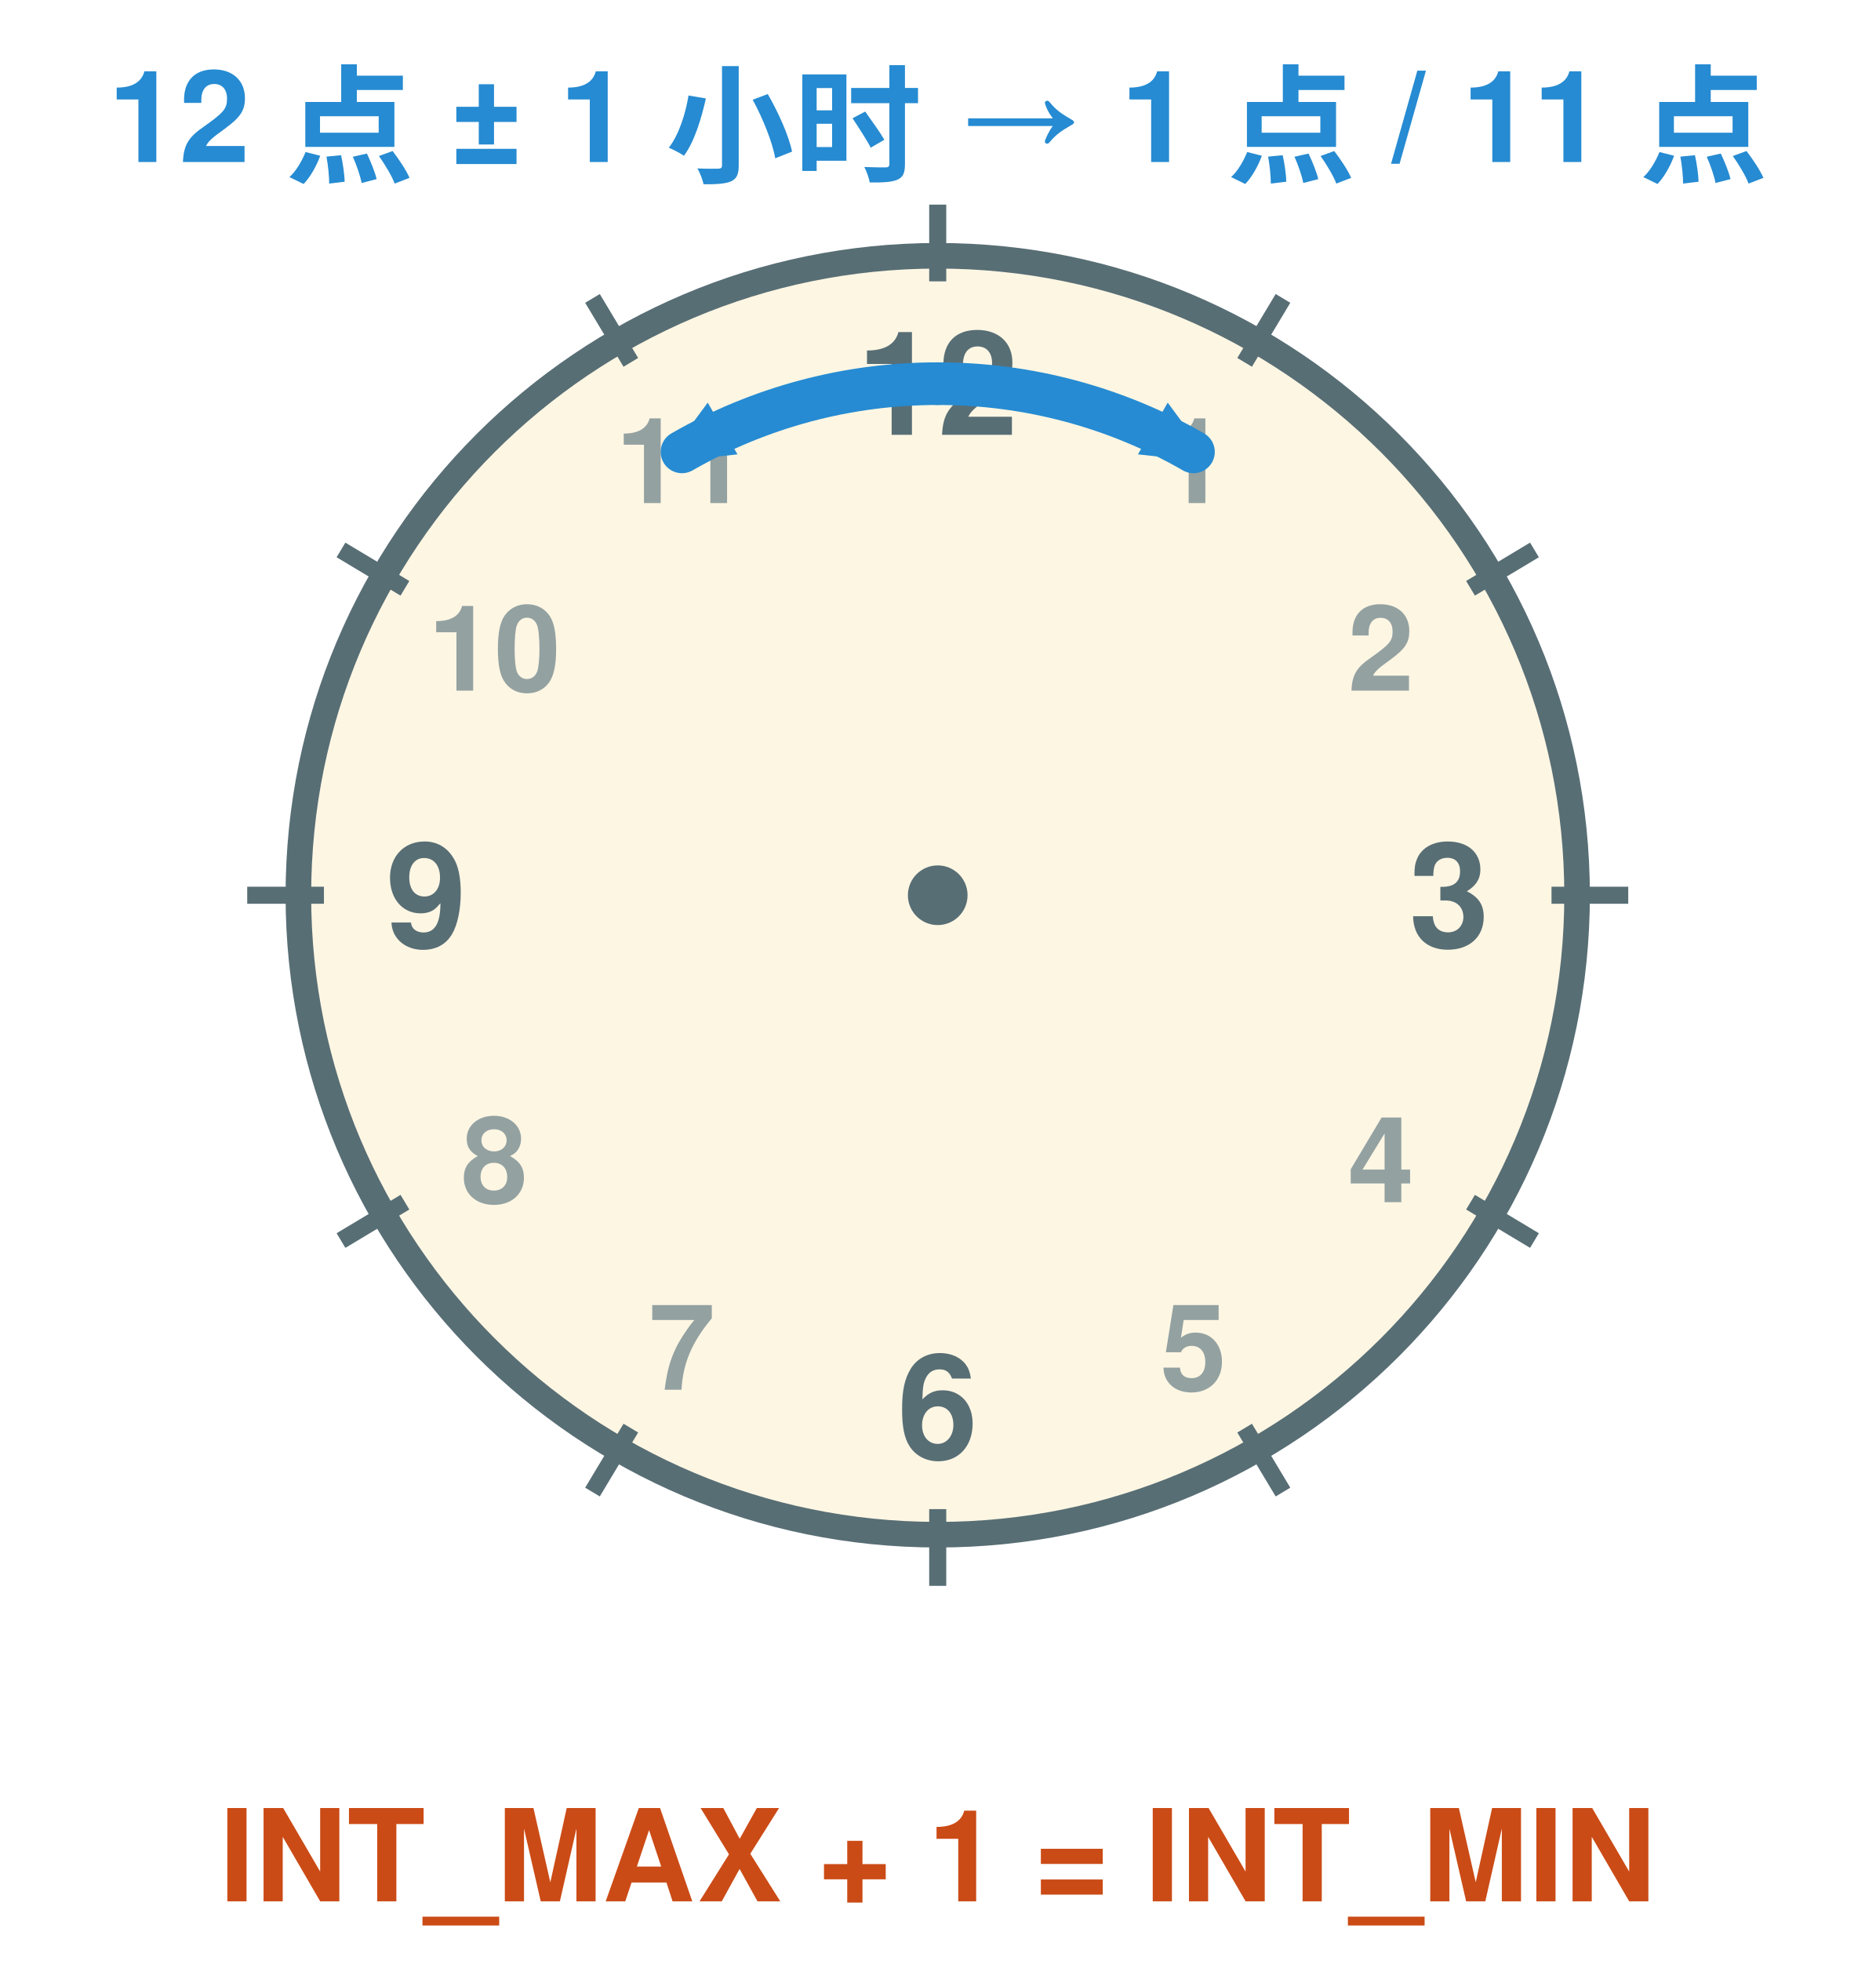
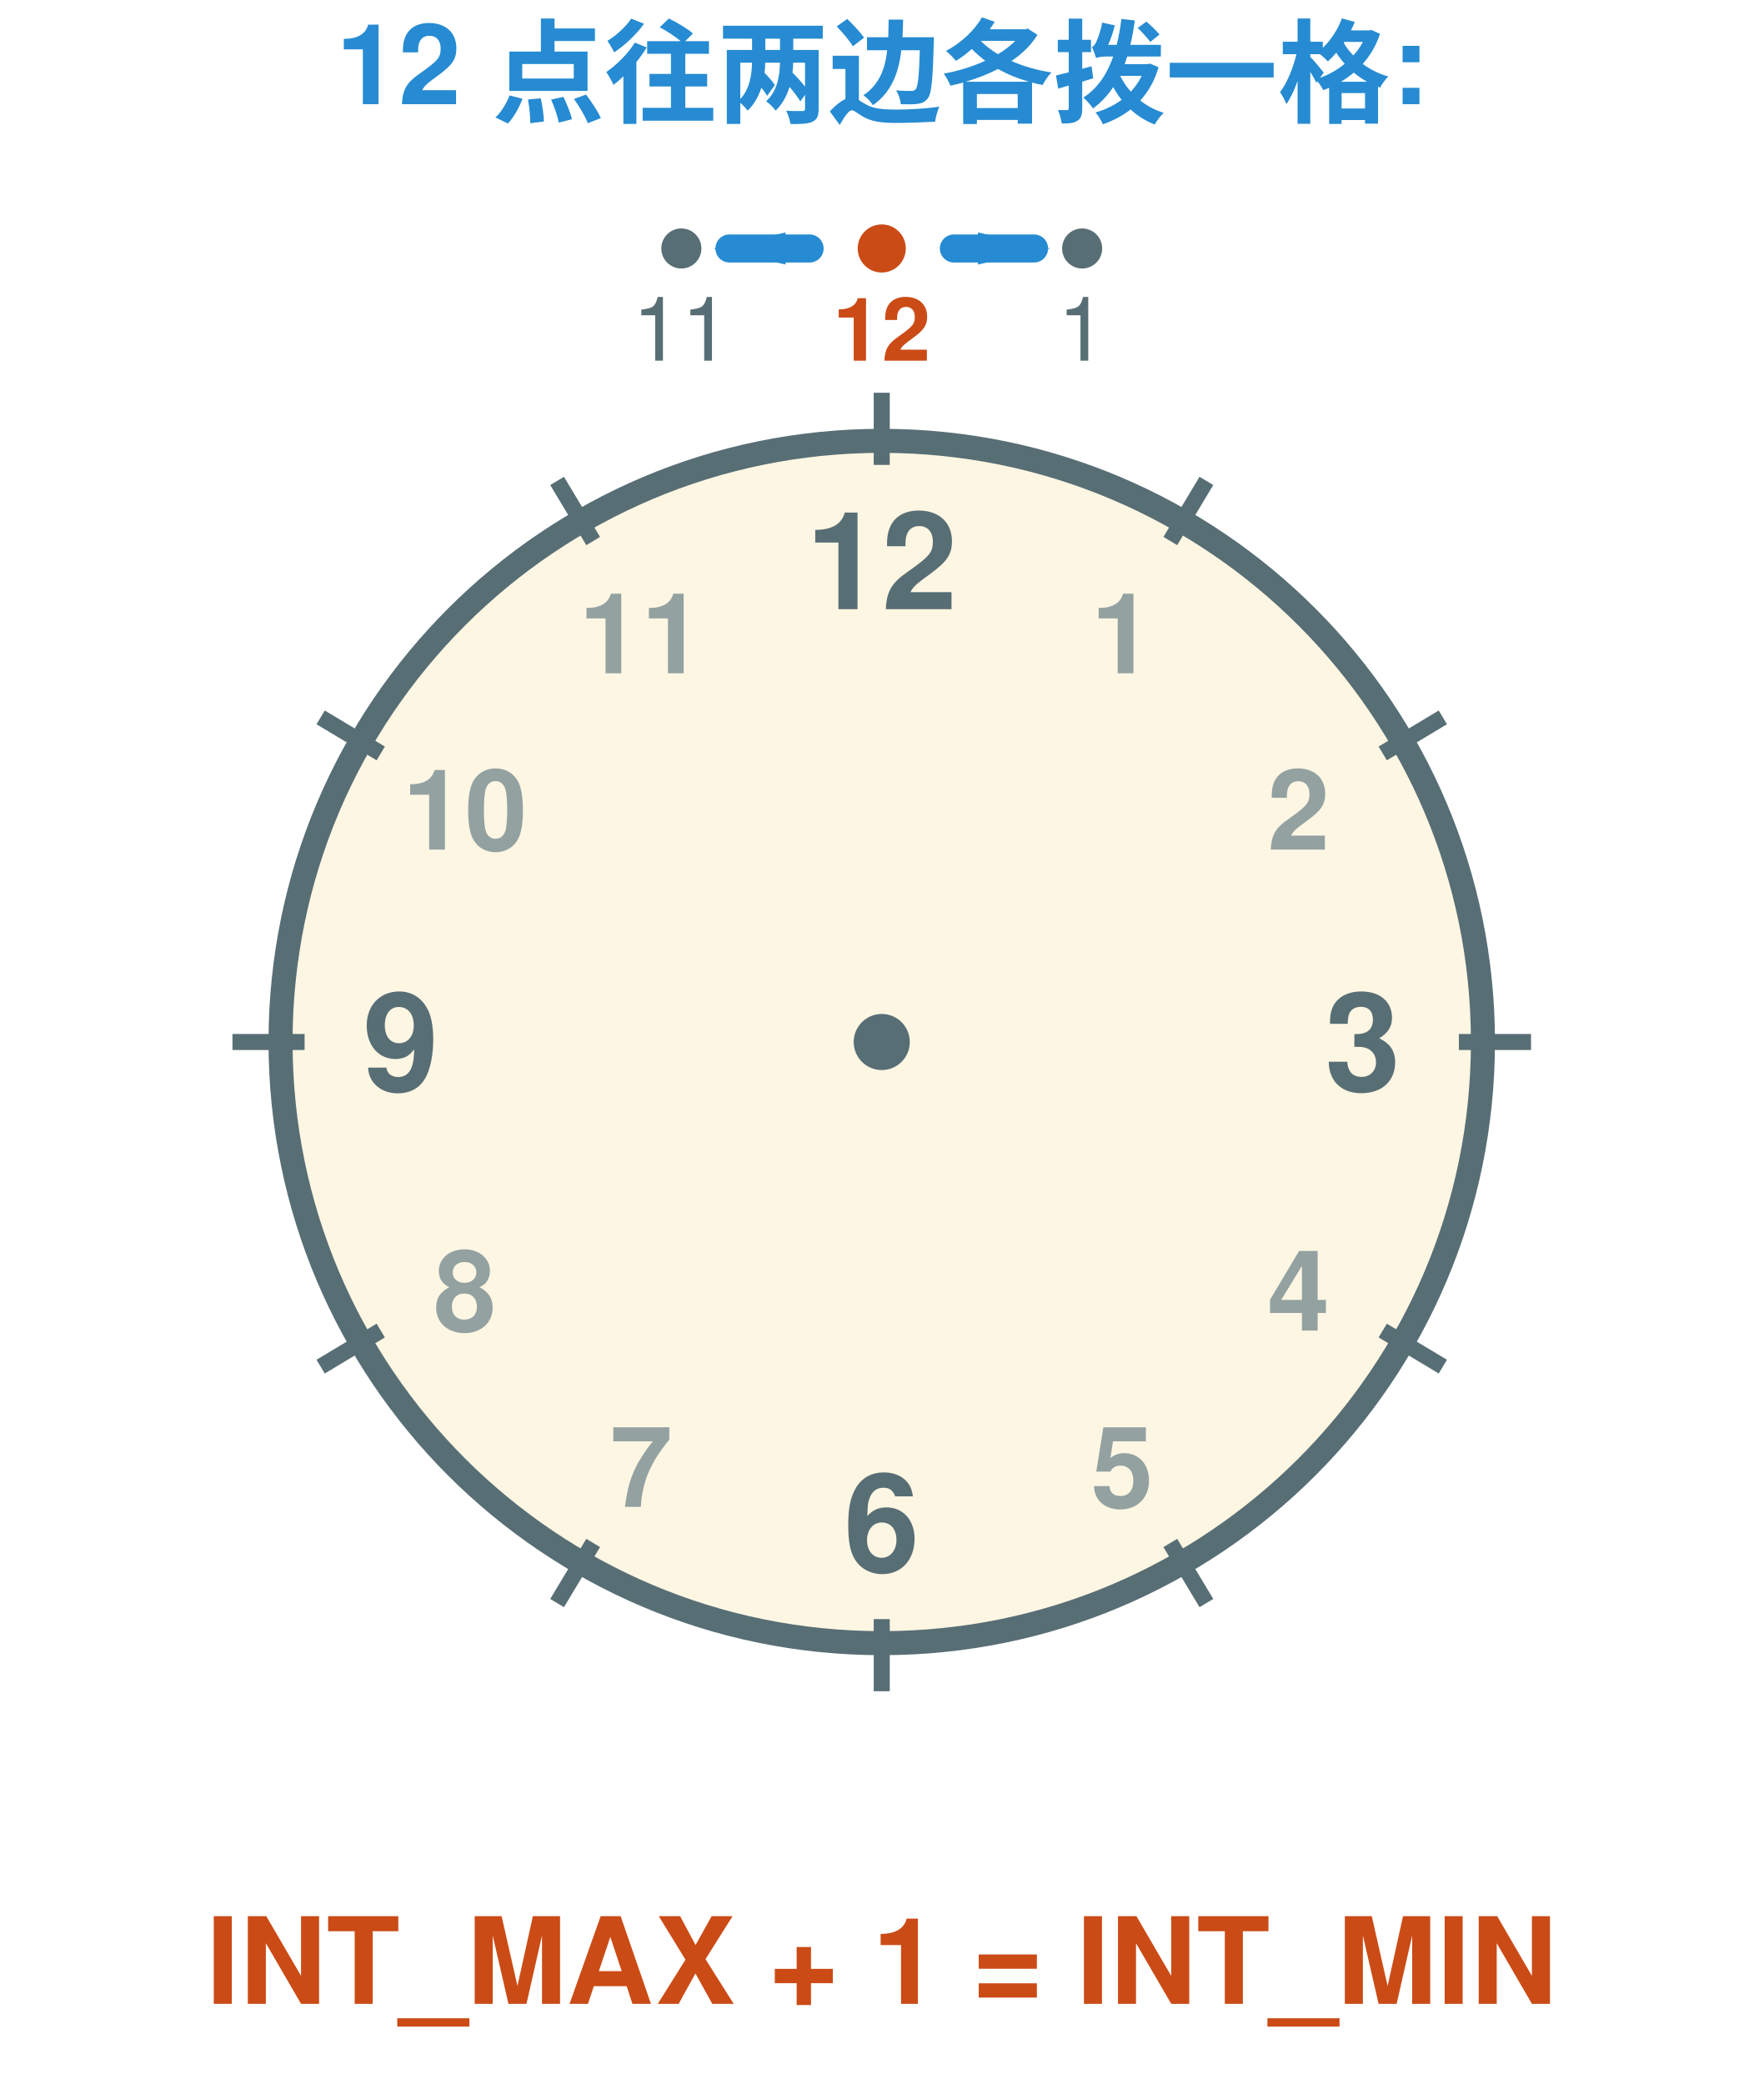
- <svg xmlns="http://www.w3.org/2000/svg" viewBox="0 0 440 460" font-family="Helvetica, Arial, sans-serif">
-   <circle cx="220" cy="210" r="150" fill="#fdf6e3" stroke="#586e75" stroke-width="6" />
-   <circle cx="220" cy="210" r="7" fill="#586e75" />
+ <svg xmlns="http://www.w3.org/2000/svg" viewBox="0 0 440 520" font-family="Helvetica, Arial, sans-serif">
+   <text x="220" y="26" fill="#268bd2" font-size="28" text-anchor="middle" font-weight="bold">12 点往两边各拨一格:</text>
+   <circle cx="170" cy="62" r="5" fill="#586e75" />
+   <circle cx="220" cy="62" r="6" fill="#cb4b16" />
+   <circle cx="270" cy="62" r="5" fill="#586e75" />
+   <text x="170" y="90" fill="#586e75" font-size="22" text-anchor="middle">11</text>
+   <text x="220" y="90" fill="#cb4b16" font-size="22" text-anchor="middle" font-weight="bold">12</text>
+   <text x="270" y="90" fill="#586e75" font-size="22" text-anchor="middle">1</text>
+   <defs>
+     <marker id="arrow" markerWidth="18" markerHeight="18" refX="14" refY="4" orient="auto" markerUnits="userSpaceOnUse">
+       <path d="M 0 0 L 18 4 L 0 8 Z" fill="#268bd2" />
+     </marker>
+   </defs>
+   <line x1="238" y1="62" x2="258" y2="62" stroke="#268bd2" stroke-width="7" stroke-linecap="round" marker-end="url(#arrow)" />
+   <line x1="202" y1="62" x2="182" y2="62" stroke="#268bd2" stroke-width="7" stroke-linecap="round" marker-end="url(#arrow)" />
+   <circle cx="220" cy="260" r="150" fill="#fdf6e3" stroke="#586e75" stroke-width="6" />
+   <circle cx="220" cy="260" r="7" fill="#586e75" />
  <g stroke="#586e75" stroke-width="4">
-     <line x1="220" y1="66" x2="220" y2="48" />
-     <line x1="364" y1="210" x2="382" y2="210" />
-     <line x1="220" y1="354" x2="220" y2="372" />
-     <line x1="76" y1="210" x2="58" y2="210" />
-     <line x1="292" y1="85" x2="301" y2="70" />
-     <line x1="345" y1="138" x2="360" y2="129" />
-     <line x1="345" y1="282" x2="360" y2="291" />
-     <line x1="292" y1="335" x2="301" y2="350" />
-     <line x1="148" y1="335" x2="139" y2="350" />
-     <line x1="95" y1="282" x2="80" y2="291" />
-     <line x1="95" y1="138" x2="80" y2="129" />
-     <line x1="148" y1="85" x2="139" y2="70" />
+     <line x1="292" y1="135" x2="301" y2="120" />
+     <line x1="345" y1="188" x2="360" y2="179" />
+     <line x1="364" y1="260" x2="382" y2="260" />
+     <line x1="345" y1="332" x2="360" y2="341" />
+     <line x1="292" y1="385" x2="301" y2="400" />
+     <line x1="220" y1="404" x2="220" y2="422" />
+     <line x1="148" y1="385" x2="139" y2="400" />
+     <line x1="95" y1="332" x2="80" y2="341" />
+     <line x1="76" y1="260" x2="58" y2="260" />
+     <line x1="95" y1="188" x2="80" y2="179" />
+     <line x1="148" y1="135" x2="139" y2="120" />
+     <line x1="220" y1="116" x2="220" y2="98" />
  </g>
  <g font-size="34" text-anchor="middle" font-weight="bold">
-     <text x="220" y="102" fill="#586e75">12</text>
-     <text x="340" y="222" fill="#586e75">3</text>
-     <text x="220" y="342" fill="#586e75">6</text>
-     <text x="100" y="222" fill="#586e75">9</text>
+     <text x="220" y="152" fill="#586e75">12</text>
+     <text x="340" y="272" fill="#586e75">3</text>
+     <text x="220" y="392" fill="#586e75">6</text>
+     <text x="100" y="272" fill="#586e75">9</text>
  </g>
  <g font-size="28" text-anchor="middle" font-weight="bold">
-     <text x="280" y="118" fill="#93a1a1">1</text>
-     <text x="324" y="162" fill="#93a1a1">2</text>
-     <text x="324" y="282" fill="#93a1a1">4</text>
-     <text x="280" y="326" fill="#93a1a1">5</text>
-     <text x="160" y="326" fill="#93a1a1">7</text>
-     <text x="116" y="282" fill="#93a1a1">8</text>
-     <text x="116" y="162" fill="#93a1a1">10</text>
-     <text x="160" y="118" fill="#93a1a1">11</text>
+     <text x="280" y="168" fill="#93a1a1">1</text>
+     <text x="324" y="212" fill="#93a1a1">2</text>
+     <text x="324" y="332" fill="#93a1a1">4</text>
+     <text x="280" y="376" fill="#93a1a1">5</text>
+     <text x="160" y="376" fill="#93a1a1">7</text>
+     <text x="116" y="332" fill="#93a1a1">8</text>
+     <text x="116" y="212" fill="#93a1a1">10</text>
+     <text x="160" y="168" fill="#93a1a1">11</text>
  </g>
-   <defs>
-     <marker id="arrow" markerWidth="16" markerHeight="16" refX="11" refY="7" orient="auto" markerUnits="userSpaceOnUse">
-       <path d="M 0 0 L 16 7 L 0 14 Z" fill="#268bd2" />
-     </marker>
-   </defs>
-   <path d="M 220 90 A 120 120 0 0 1 280 106" fill="none" stroke="#268bd2" stroke-width="10" stroke-linecap="round" marker-end="url(#arrow)" />
-   <path d="M 220 90 A 120 120 0 0 0 160 106" fill="none" stroke="#268bd2" stroke-width="10" stroke-linecap="round" marker-end="url(#arrow)" />
-   <text x="220" y="38" fill="#268bd2" font-size="30" text-anchor="middle" font-weight="bold">12 点 ± 1 小时 → 1 点 / 11 点</text>
-   <text x="220" y="446" fill="#cb4b16" font-size="30" text-anchor="middle" font-weight="bold">INT_MAX + 1 = INT_MIN</text>
+   <text x="220" y="500" fill="#cb4b16" font-size="30" text-anchor="middle" font-weight="bold">INT_MAX + 1 = INT_MIN</text>
</svg>
